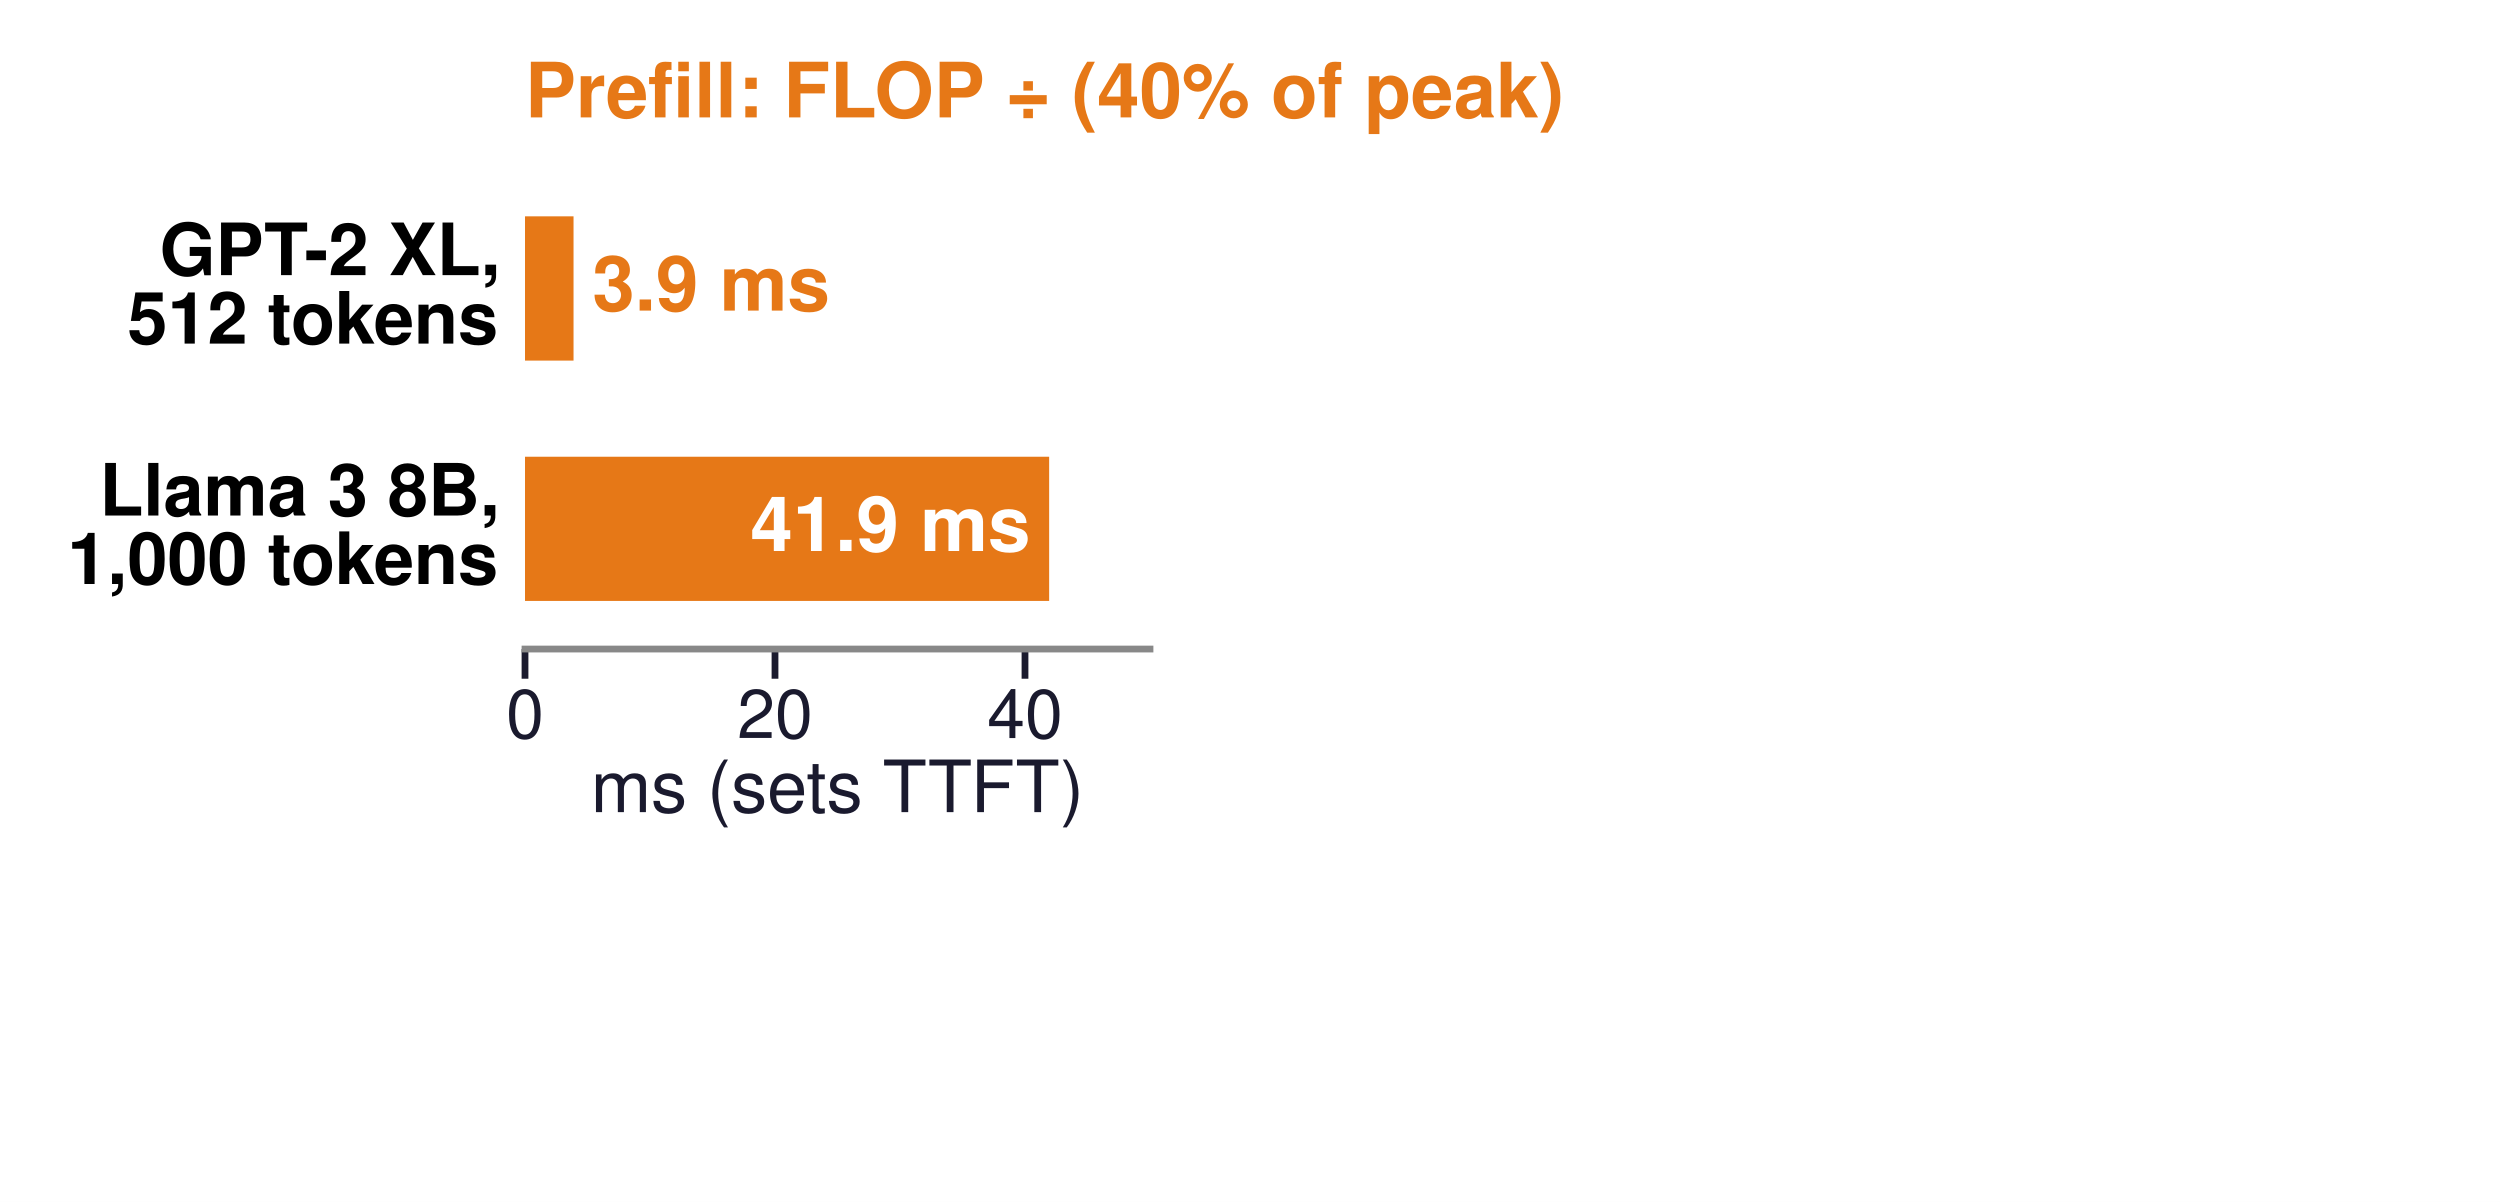
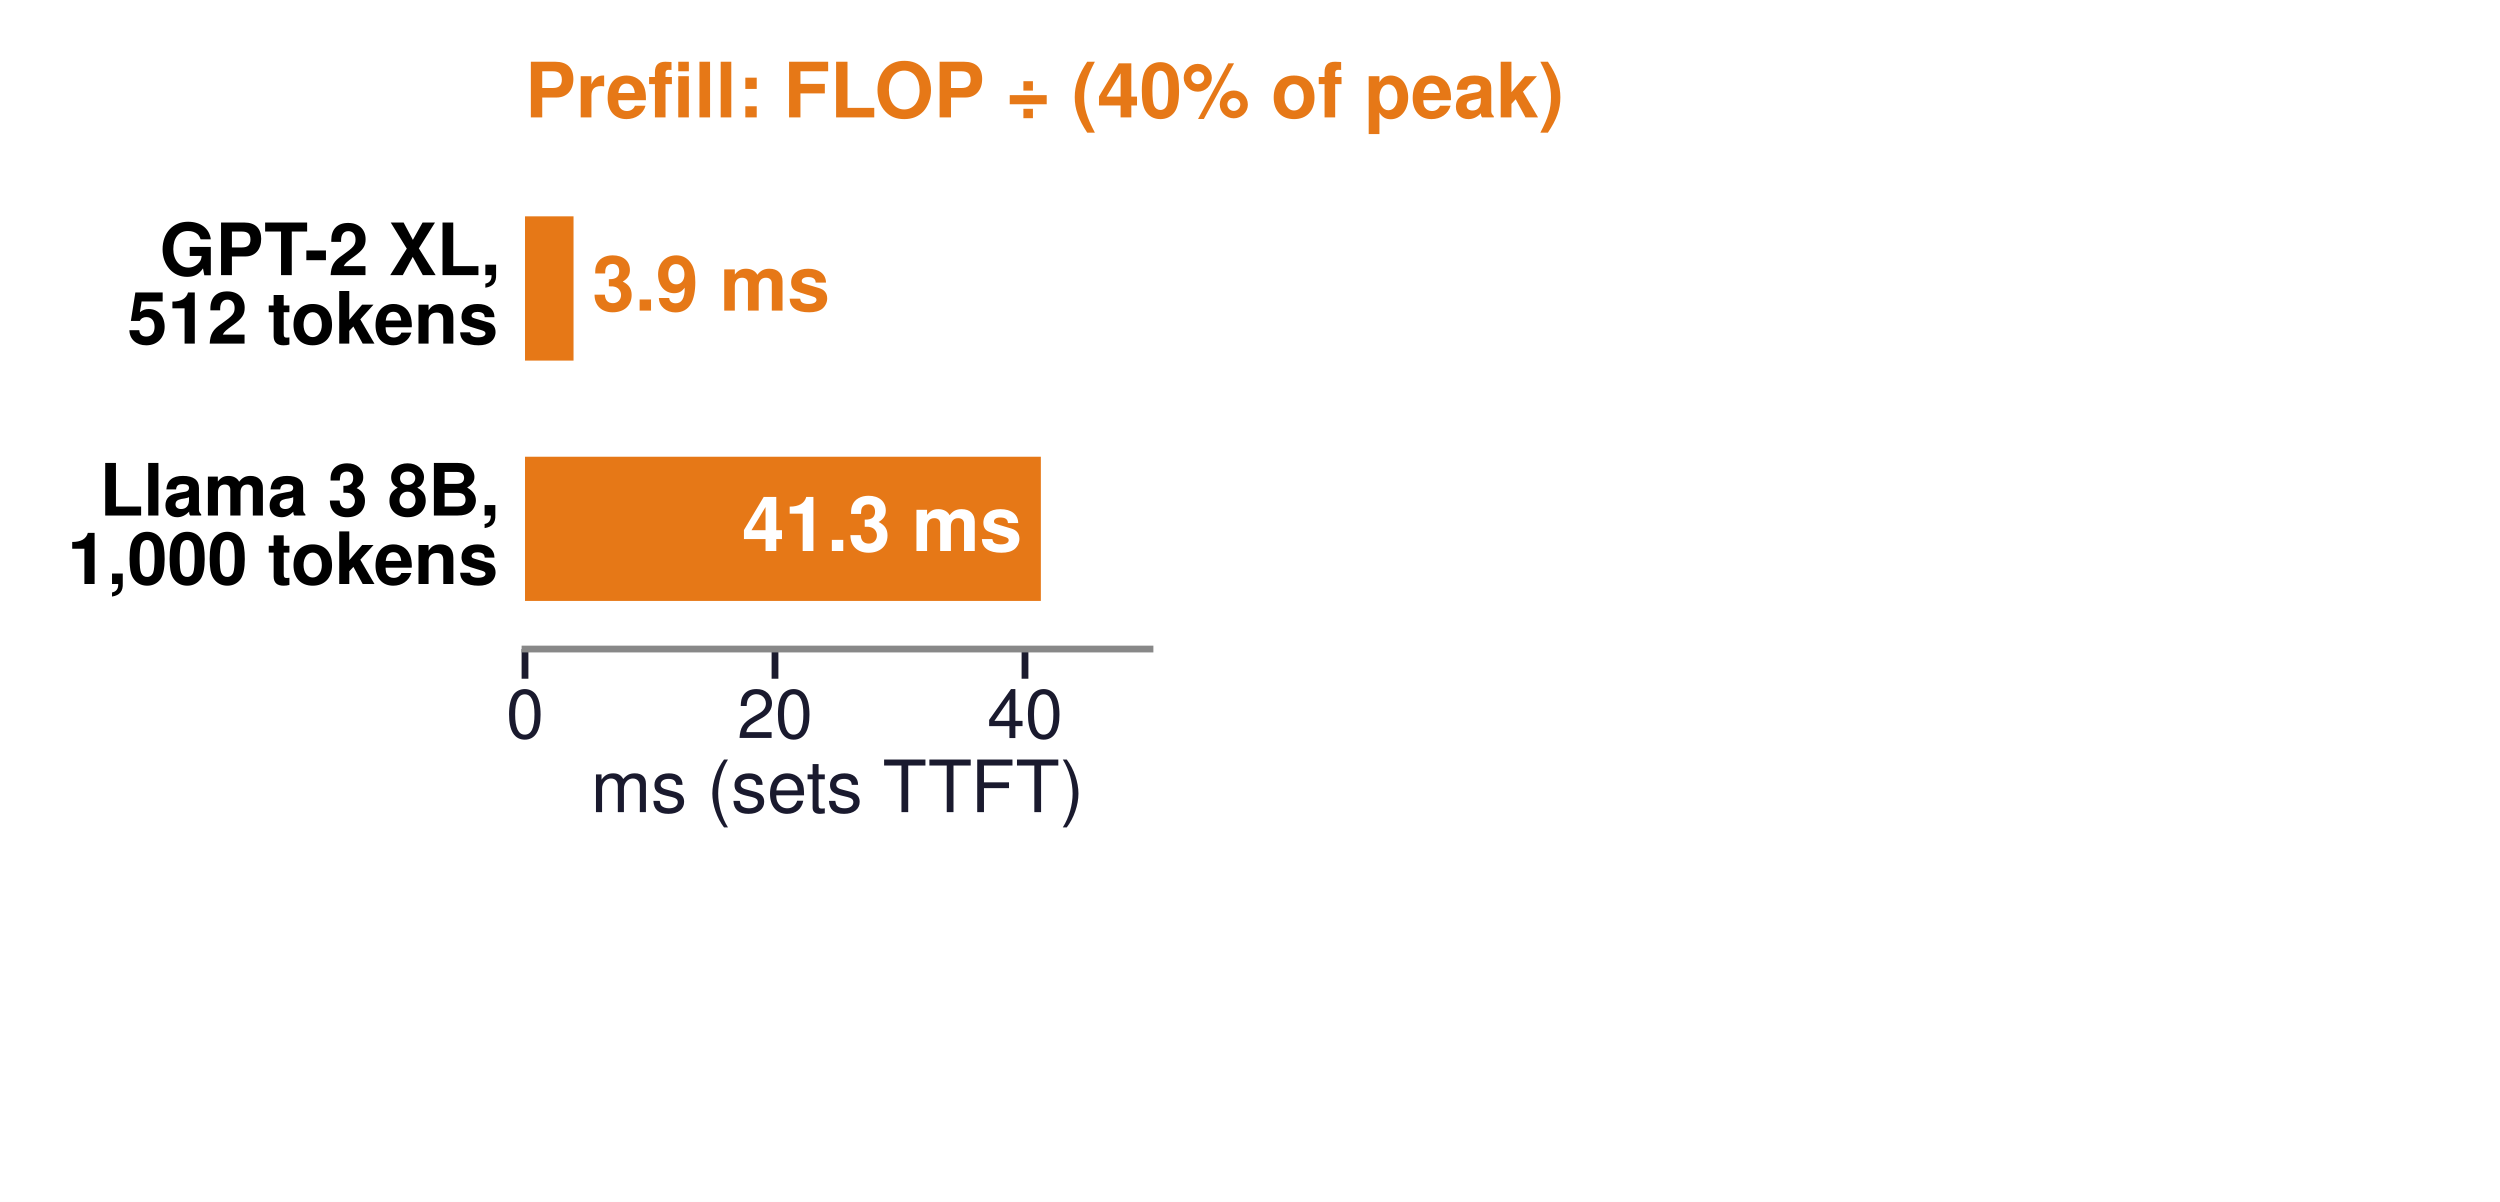
<svg xmlns="http://www.w3.org/2000/svg" xmlns:xlink="http://www.w3.org/1999/xlink" width="294.803pt" height="141.732pt" viewBox="0 0 294.803 141.732" version="1.1">
  <defs>
    <style type="text/css">*{stroke-linejoin: round; stroke-linecap: butt}</style>
  </defs>
  <g id="figure_1">
    <g id="patch_1">
      <path d="M 0 141.732  L 294.803 141.732  L 294.803 0  L 0 0  z " style="fill: #ffffff" />
    </g>
    <g id="axes_1">
      <g id="patch_2">
        <path d="M 61.909 76.535  L 135.609 76.535  L 135.609 19.843  L 61.909 19.843  z " style="fill: #ffffff" />
      </g>
      <g id="patch_3">
-         <path d="M 61.909 42.52  L 67.632 42.52  L 67.632 25.512  L 61.909 25.512  z " clip-path="url(#p016a54453c)" style="fill: #e67817" />
+         <path d="M 61.909 42.52  L 67.632 42.52  L 67.632 25.512  L 61.909 25.512  z " clip-path="url(#p1c41813351)" style="fill: #e67817" />
      </g>
      <g id="patch_4">
-         <path d="M 61.909 70.866  L 123.717 70.866  L 123.717 53.858  L 61.909 53.858  z " clip-path="url(#p016a54453c)" style="fill: #e67817" />
+         <path d="M 61.909 70.866  L 122.74 70.866  L 122.74 53.858  L 61.909 53.858  z " clip-path="url(#p1c41813351)" style="fill: #e67817" />
      </g>
      <g id="matplotlib.axis_1">
        <g id="xtick_1">
          <g id="line2d_1">
            <defs>
-               <path id="m40c29e8e47" d="M 0 0  L 0 3.5  " style="stroke: #1a1a2e; stroke-width: 0.8" />
+               <path id="md4ef36c5c6" d="M 0 0  L 0 3.5  " style="stroke: #1a1a2e; stroke-width: 0.8" />
            </defs>
            <g>
-               <use xlink:href="#m40c29e8e47" x="61.909" y="76.535" style="fill: #1a1a2e; stroke: #1a1a2e; stroke-width: 0.8" />
+               <use xlink:href="#md4ef36c5c6" x="61.909" y="76.535" style="fill: #1a1a2e; stroke: #1a1a2e; stroke-width: 0.8" />
            </g>
          </g>
          <g id="text_1">
            <text style="font-size: 8px; font-family: 'Helvetica', 'Arial', 'DejaVu Sans', sans-serif; text-anchor: middle; fill: #1a1a2e" x="61.909" y="87.035" transform="rotate(-0 61.90866 87.03543)">0</text>
          </g>
        </g>
        <g id="xtick_2">
          <g id="line2d_2">
            <g>
-               <use xlink:href="#m40c29e8e47" x="91.389" y="76.535" style="fill: #1a1a2e; stroke: #1a1a2e; stroke-width: 0.8" />
+               <use xlink:href="#md4ef36c5c6" x="91.389" y="76.535" style="fill: #1a1a2e; stroke: #1a1a2e; stroke-width: 0.8" />
            </g>
          </g>
          <g id="text_2">
            <text style="font-size: 8px; font-family: 'Helvetica', 'Arial', 'DejaVu Sans', sans-serif; text-anchor: middle; fill: #1a1a2e" x="91.389" y="87.035" transform="rotate(-0 91.38898 87.03543)">20</text>
          </g>
        </g>
        <g id="xtick_3">
          <g id="line2d_3">
            <g>
-               <use xlink:href="#m40c29e8e47" x="120.869" y="76.535" style="fill: #1a1a2e; stroke: #1a1a2e; stroke-width: 0.8" />
+               <use xlink:href="#md4ef36c5c6" x="120.869" y="76.535" style="fill: #1a1a2e; stroke: #1a1a2e; stroke-width: 0.8" />
            </g>
          </g>
          <g id="text_3">
            <text style="font-size: 8px; font-family: 'Helvetica', 'Arial', 'DejaVu Sans', sans-serif; text-anchor: middle; fill: #1a1a2e" x="120.869" y="87.035" transform="rotate(-0 120.8693 87.03543)">40</text>
          </g>
        </g>
        <g id="text_4">
          <text style="font-size: 8.5px; font-family: 'Helvetica', 'Arial', 'DejaVu Sans', sans-serif; text-anchor: middle; fill: #1a1a2e" x="98.759" y="95.77" transform="rotate(-0 98.75906 95.76981)">ms (sets TTFT)</text>
        </g>
      </g>
      <g id="matplotlib.axis_2" />
      <g id="patch_5">
        <path d="M 61.909 76.535  L 135.609 76.535  " style="fill: none; stroke: #888888; stroke-width: 0.8; stroke-linejoin: miter; stroke-linecap: square" />
      </g>
      <g id="text_5">
        <text style="font-weight: 700; font-size: 9px; font-family: 'Helvetica', 'Arial', 'DejaVu Sans', sans-serif; text-anchor: start; fill: #e67817" x="69.843" y="36.626" transform="rotate(-0 69.84286 36.6261)">3.9 ms</text>
      </g>
      <g id="text_6">
        <text style="font-weight: 700; font-size: 8.5px; font-family: 'Helvetica', 'Arial', 'DejaVu Sans', sans-serif" transform="translate(18.81141 32.44483)">GPT-2 XL,</text>
        <text style="font-weight: 700; font-size: 8.5px; font-family: 'Helvetica', 'Arial', 'DejaVu Sans', sans-serif" transform="translate(15.02493 40.51734)">512 tokens</text>
      </g>
      <g id="text_7">
-         <text style="font-weight: 700; font-size: 9px; font-family: 'Helvetica', 'Arial', 'DejaVu Sans', sans-serif; text-anchor: end; fill: #ffffff" x="121.506" y="64.973" transform="rotate(-0 121.5059 64.97256)">41.9 ms</text>
+         <text style="font-weight: 700; font-size: 9px; font-family: 'Helvetica', 'Arial', 'DejaVu Sans', sans-serif; text-anchor: end; fill: #ffffff" x="120.529" y="64.973" transform="rotate(-0 120.5291 64.97256)">41.3 ms</text>
      </g>
      <g id="text_8">
        <text style="font-weight: 700; font-size: 8.5px; font-family: 'Helvetica', 'Arial', 'DejaVu Sans', sans-serif" transform="translate(11.71922 60.79128)">Llama 3 8B,</text>
        <text style="font-weight: 700; font-size: 8.5px; font-family: 'Helvetica', 'Arial', 'DejaVu Sans', sans-serif" transform="translate(7.936724 68.86379)">1,000 tokens</text>
      </g>
      <g id="text_9">
        <text style="font-weight: 700; font-size: 9px; font-family: 'Helvetica', 'Arial', 'DejaVu Sans', sans-serif; text-anchor: start; fill: #e67817" x="61.909" y="13.843" transform="rotate(-0 61.90866 13.84252)">Prefill: FLOP ÷ (40% of peak)</text>
      </g>
    </g>
    <g id="axes_2">
      <g id="patch_6">
        <path d="M 209.31 76.535  L 288.907 76.535  L 288.907 19.843  L 209.31 19.843  z " style="fill: #ffffff" />
      </g>
      <g id="patch_7">
-         <path d="M 209.31 34.961  L 216.438 34.961  L 216.438 23.622  L 209.31 23.622  L 209.31 34.961  z " clip-path="url(#p7ab94b77f5)" style="fill: none; opacity: 0" />
+         <path d="M 209.31 34.961  L 216.438 34.961  L 216.438 23.622  L 209.31 23.622  L 209.31 34.961  z " clip-path="url(#p49c44a898a)" style="fill: none; opacity: 0" />
      </g>
      <g id="patch_8">
-         <path d="M 209.31 53.858  L 221.788 53.858  L 221.788 42.52  L 209.31 42.52  L 209.31 53.858  z " clip-path="url(#p7ab94b77f5)" style="fill: none; opacity: 0" />
+         <path d="M 209.31 53.858  L 219.241 53.858  L 219.241 42.52  L 209.31 42.52  L 209.31 53.858  z " clip-path="url(#p49c44a898a)" style="fill: none; opacity: 0" />
      </g>
      <g id="patch_9">
-         <path d="M 209.31 72.756  L 278.082 72.756  L 278.082 61.417  L 209.31 61.417  L 209.31 72.756  z " clip-path="url(#p7ab94b77f5)" style="fill: none; opacity: 0" />
+         <path d="M 209.31 72.756  L 278.082 72.756  L 278.082 61.417  L 209.31 61.417  L 209.31 72.756  z " clip-path="url(#p49c44a898a)" style="fill: none; opacity: 0" />
      </g>
      <g id="matplotlib.axis_3">
        <g id="xtick_4">
          <g id="line2d_4">
            <defs>
-               <path id="m0da327f9fc" d="M 0 0  L 0 3.5  " style="stroke: #ffffff; stroke-width: 0.8" />
+               <path id="m1da74bbbbe" d="M 0 0  L 0 3.5  " style="stroke: #ffffff; stroke-width: 0.8" />
            </defs>
            <g>
-               <use xlink:href="#m0da327f9fc" x="209.31" y="76.535" style="fill: #ffffff; stroke: #ffffff; stroke-width: 0.8" />
+               <use xlink:href="#m1da74bbbbe" x="209.31" y="76.535" style="fill: #ffffff; stroke: #ffffff; stroke-width: 0.8" />
            </g>
          </g>
          <g id="text_10">
            <text style="font-size: 8px; font-family: 'Helvetica', 'Arial', 'DejaVu Sans', sans-serif; text-anchor: middle; fill: #ffffff" x="209.31" y="87.035" transform="rotate(-0 209.3102 87.03543)">0</text>
          </g>
        </g>
        <g id="xtick_5">
          <g id="line2d_5">
            <g>
-               <use xlink:href="#m0da327f9fc" x="249.109" y="76.535" style="fill: #ffffff; stroke: #ffffff; stroke-width: 0.8" />
+               <use xlink:href="#m1da74bbbbe" x="249.109" y="76.535" style="fill: #ffffff; stroke: #ffffff; stroke-width: 0.8" />
            </g>
          </g>
          <g id="text_11">
            <text style="font-size: 8px; font-family: 'Helvetica', 'Arial', 'DejaVu Sans', sans-serif; text-anchor: middle; fill: #ffffff" x="249.109" y="87.035" transform="rotate(-0 249.1087 87.03543)">5</text>
          </g>
        </g>
        <g id="xtick_6">
          <g id="line2d_6">
            <g>
-               <use xlink:href="#m0da327f9fc" x="288.907" y="76.535" style="fill: #ffffff; stroke: #ffffff; stroke-width: 0.8" />
+               <use xlink:href="#m1da74bbbbe" x="288.907" y="76.535" style="fill: #ffffff; stroke: #ffffff; stroke-width: 0.8" />
            </g>
          </g>
          <g id="text_12">
            <text style="font-size: 8px; font-family: 'Helvetica', 'Arial', 'DejaVu Sans', sans-serif; text-anchor: middle; fill: #ffffff" x="288.907" y="87.035" transform="rotate(-0 288.9071 87.03543)">10</text>
          </g>
        </g>
        <g id="text_13">
          <text style="font-size: 8.5px; font-family: 'Helvetica', 'Arial', 'DejaVu Sans', sans-serif; text-anchor: middle; fill: #1a1a2e; opacity: 0" x="249.109" y="95.77" transform="rotate(-0 249.1087 95.76981)">ms (sets TPOT)</text>
        </g>
      </g>
      <g id="matplotlib.axis_4" />
      <g id="patch_10">
        <path d="M 209.31 76.535  L 288.907 76.535  " style="fill: none; opacity: 0" />
      </g>
      <g id="text_14">
        <text style="font-weight: 700; font-size: 8.5px; font-family: 'Helvetica', 'Arial', 'DejaVu Sans', sans-serif; text-anchor: start; fill: #006395; opacity: 0" x="218.826" y="31.757" transform="rotate(-0 218.8262 31.75667)">0.9 ms</text>
      </g>
      <g id="text_15">
        <text style="font-weight: 700; font-size: 8.5px; font-family: 'Helvetica', 'Arial', 'DejaVu Sans', sans-serif; text-anchor: end; opacity: 0" x="206.126" y="31.757" transform="rotate(-0 206.1264 31.75667)">GPT-2 XL</text>
      </g>
      <g id="text_16">
-         <text style="font-weight: 700; font-size: 8.5px; font-family: 'Helvetica', 'Arial', 'DejaVu Sans', sans-serif; text-anchor: start; fill: #006395; opacity: 0" x="224.176" y="50.654" transform="rotate(-0 224.1761 50.65431)">1.2 floor, 1.57</text>
+         <text style="font-weight: 700; font-size: 8.5px; font-family: 'Helvetica', 'Arial', 'DejaVu Sans', sans-serif; text-anchor: start; fill: #006395; opacity: 0" x="221.629" y="50.654" transform="rotate(-0 221.6286 50.65431)">1.2 floor, 1.25</text>
      </g>
      <g id="text_17">
        <text style="font-weight: 700; font-size: 8.5px; font-family: 'Helvetica', 'Arial', 'DejaVu Sans', sans-serif; opacity: 0" transform="translate(158.885 46.61805)">Llama 3 8B,</text>
        <text style="font-weight: 700; font-size: 8.5px; font-family: 'Helvetica', 'Arial', 'DejaVu Sans', sans-serif; opacity: 0" transform="translate(187.7079 54.69056)">INT4</text>
      </g>
      <g id="text_18">
        <text style="font-weight: 700; font-size: 8.5px; font-family: 'Helvetica', 'Arial', 'DejaVu Sans', sans-serif; text-anchor: end; fill: #ffffff; opacity: 0" x="275.694" y="69.552" transform="rotate(-0 275.694 69.55195)">8.6 ms</text>
      </g>
      <g id="text_19">
        <text style="font-weight: 700; font-size: 8.5px; font-family: 'Helvetica', 'Arial', 'DejaVu Sans', sans-serif; opacity: 0" transform="translate(165.9771 65.31216)">GPT-2 XL,</text>
        <text style="font-weight: 700; font-size: 8.5px; font-family: 'Helvetica', 'Arial', 'DejaVu Sans', sans-serif; opacity: 0" transform="translate(183.446 73.38467)">eager</text>
      </g>
      <g id="text_20">
        <text style="font-weight: 700; font-size: 9px; font-family: 'Helvetica', 'Arial', 'DejaVu Sans', sans-serif; text-anchor: end; fill: #006395; opacity: 0" x="288.907" y="13.843" transform="rotate(-0 288.9071 13.84252)">Decode: GB ÷ 3.35 TB/s</text>
      </g>
    </g>
    <g id="axes_3">
      <g id="patch_11">
        <path d="M 61.909 127.559  L 288.907 127.559  L 288.907 110.551  L 61.909 110.551  z " style="fill: #ffffff" />
      </g>
      <g id="patch_12">
-         <path d="M 61.909 124.724  L 79.701 124.724  L 79.701 113.386  L 61.909 113.386  L 61.909 124.724  z " clip-path="url(#p93a6010631)" style="fill: none; opacity: 0" />
+         <path d="M 61.909 124.724  L 76.069 124.724  L 76.069 113.386  L 61.909 113.386  L 61.909 124.724  z " clip-path="url(#pd69c7a858f)" style="fill: none; opacity: 0" />
      </g>
      <g id="patch_13">
-         <path d="M 79.701 124.724  L 288.907 124.724  L 288.907 113.386  L 79.701 113.386  z " clip-path="url(#p93a6010631)" style="fill: url(#h674949fd02); opacity: 0" />
+         <path d="M 76.069 124.724  L 288.907 124.724  L 288.907 113.386  L 76.069 113.386  z " clip-path="url(#pd69c7a858f)" style="fill: url(#h192bfdc37a); opacity: 0" />
      </g>
      <g id="matplotlib.axis_5">
        <g id="xtick_7">
          <g id="line2d_7">
            <g>
-               <use xlink:href="#m0da327f9fc" x="61.909" y="127.559" style="fill: #ffffff; stroke: #ffffff; stroke-width: 0.8" />
+               <use xlink:href="#m1da74bbbbe" x="61.909" y="127.559" style="fill: #ffffff; stroke: #ffffff; stroke-width: 0.8" />
            </g>
          </g>
          <g id="text_21">
            <text style="font-size: 8px; font-family: 'Helvetica', 'Arial', 'DejaVu Sans', sans-serif; text-anchor: middle; fill: #ffffff" x="61.909" y="138.059" transform="rotate(-0 61.90866 138.0591)">0</text>
          </g>
        </g>
        <g id="xtick_8">
          <g id="line2d_8">
            <g>
-               <use xlink:href="#m0da327f9fc" x="118.658" y="127.559" style="fill: #ffffff; stroke: #ffffff; stroke-width: 0.8" />
+               <use xlink:href="#m1da74bbbbe" x="118.658" y="127.559" style="fill: #ffffff; stroke: #ffffff; stroke-width: 0.8" />
            </g>
          </g>
          <g id="text_22">
            <text style="font-size: 8px; font-family: 'Helvetica', 'Arial', 'DejaVu Sans', sans-serif; text-anchor: middle; fill: #ffffff" x="118.658" y="138.059" transform="rotate(-0 118.6583 138.0591)">5</text>
          </g>
        </g>
        <g id="xtick_9">
          <g id="line2d_9">
            <g>
-               <use xlink:href="#m0da327f9fc" x="175.408" y="127.559" style="fill: #ffffff; stroke: #ffffff; stroke-width: 0.8" />
+               <use xlink:href="#m1da74bbbbe" x="175.408" y="127.559" style="fill: #ffffff; stroke: #ffffff; stroke-width: 0.8" />
            </g>
          </g>
          <g id="text_23">
            <text style="font-size: 8px; font-family: 'Helvetica', 'Arial', 'DejaVu Sans', sans-serif; text-anchor: middle; fill: #ffffff" x="175.408" y="138.059" transform="rotate(-0 175.4079 138.0591)">10</text>
          </g>
        </g>
        <g id="xtick_10">
          <g id="line2d_10">
            <g>
-               <use xlink:href="#m0da327f9fc" x="232.157" y="127.559" style="fill: #ffffff; stroke: #ffffff; stroke-width: 0.8" />
+               <use xlink:href="#m1da74bbbbe" x="232.157" y="127.559" style="fill: #ffffff; stroke: #ffffff; stroke-width: 0.8" />
            </g>
          </g>
          <g id="text_24">
            <text style="font-size: 8px; font-family: 'Helvetica', 'Arial', 'DejaVu Sans', sans-serif; text-anchor: middle; fill: #ffffff" x="232.157" y="138.059" transform="rotate(-0 232.1575 138.0591)">15</text>
          </g>
        </g>
        <g id="xtick_11">
          <g id="line2d_11">
            <g>
-               <use xlink:href="#m0da327f9fc" x="288.907" y="127.559" style="fill: #ffffff; stroke: #ffffff; stroke-width: 0.8" />
+               <use xlink:href="#m1da74bbbbe" x="288.907" y="127.559" style="fill: #ffffff; stroke: #ffffff; stroke-width: 0.8" />
            </g>
          </g>
          <g id="text_25">
            <text style="font-size: 8px; font-family: 'Helvetica', 'Arial', 'DejaVu Sans', sans-serif; text-anchor: middle; fill: #ffffff" x="288.907" y="138.059" transform="rotate(-0 288.9071 138.0591)">20</text>
          </g>
        </g>
      </g>
      <g id="matplotlib.axis_6" />
      <g id="patch_14">
        <path d="M 61.909 127.559  L 288.907 127.559  " style="fill: none; opacity: 0" />
      </g>
      <g id="text_26">
        <g id="patch_15">
-           <path d="M 98.919 124.12  L 270.056 124.12  L 270.056 113.99  L 98.919 113.99  L 98.919 124.12  z " style="fill: none; opacity: 0" />
-         </g>
-         <text style="font-weight: 700; font-size: 8.5px; font-family: 'Helvetica', 'Arial', 'DejaVu Sans', sans-serif; text-anchor: middle; fill: #008f45; opacity: 0" x="184.488" y="121.385" transform="rotate(-0 184.4878 121.3853)">18.4 ms: room to share this read (derived)</text>
+           <path d="M 96.649 124.12  L 267.786 124.12  L 267.786 113.99  L 96.649 113.99  L 96.649 124.12  z " style="fill: none; opacity: 0" />
+         </g>
+         <text style="font-weight: 700; font-size: 8.5px; font-family: 'Helvetica', 'Arial', 'DejaVu Sans', sans-serif; text-anchor: middle; fill: #008f45; opacity: 0" x="182.218" y="121.385" transform="rotate(-0 182.2178 121.3853)">18.8 ms: room to share this read (derived)</text>
      </g>
      <g id="text_27">
        <text style="font-weight: 700; font-size: 8.5px; font-family: 'Helvetica', 'Arial', 'DejaVu Sans', sans-serif; opacity: 0" transform="translate(11.26228 117.4842)">Llama 3 8B,</text>
        <text style="font-weight: 700; font-size: 8.5px; font-family: 'Helvetica', 'Arial', 'DejaVu Sans', sans-serif; opacity: 0" transform="translate(9.377669 125.5567)">20 ms TPOT</text>
      </g>
    </g>
  </g>
  <defs>
-     <clipPath id="p016a54453c">
+     <clipPath id="p1c41813351">
      <rect x="61.909" y="19.843" width="73.701" height="56.693" />
    </clipPath>
-     <clipPath id="p7ab94b77f5">
+     <clipPath id="p49c44a898a">
      <rect x="209.31" y="19.843" width="79.597" height="56.693" />
    </clipPath>
-     <clipPath id="p93a6010631">
+     <clipPath id="pd69c7a858f">
      <rect x="61.909" y="110.551" width="226.998" height="17.008" />
    </clipPath>
  </defs>
  <defs>
-     <pattern id="h674949fd02" patternUnits="userSpaceOnUse" x="0" y="0" width="72" height="72">
+     <pattern id="h192bfdc37a" patternUnits="userSpaceOnUse" x="0" y="0" width="72" height="72">
      <rect x="0" y="0" width="73" height="73" fill="none" />
      <path d="M -36 36  L 36 -36  M -30 42  L 42 -30  M -24 48  L 48 -24  M -18 54  L 54 -18  M -12 60  L 60 -12  M -6 66  L 66 -6  M 0 72  L 72 0  M 6 78  L 78 6  M 12 84  L 84 12  M 18 90  L 90 18  M 24 96  L 96 24  M 30 102  L 102 30  M 36 108  L 108 36  " style="fill: #000000; stroke: #000000; stroke-width: 1.0; stroke-linecap: butt; stroke-linejoin: miter" />
    </pattern>
  </defs>
</svg>
